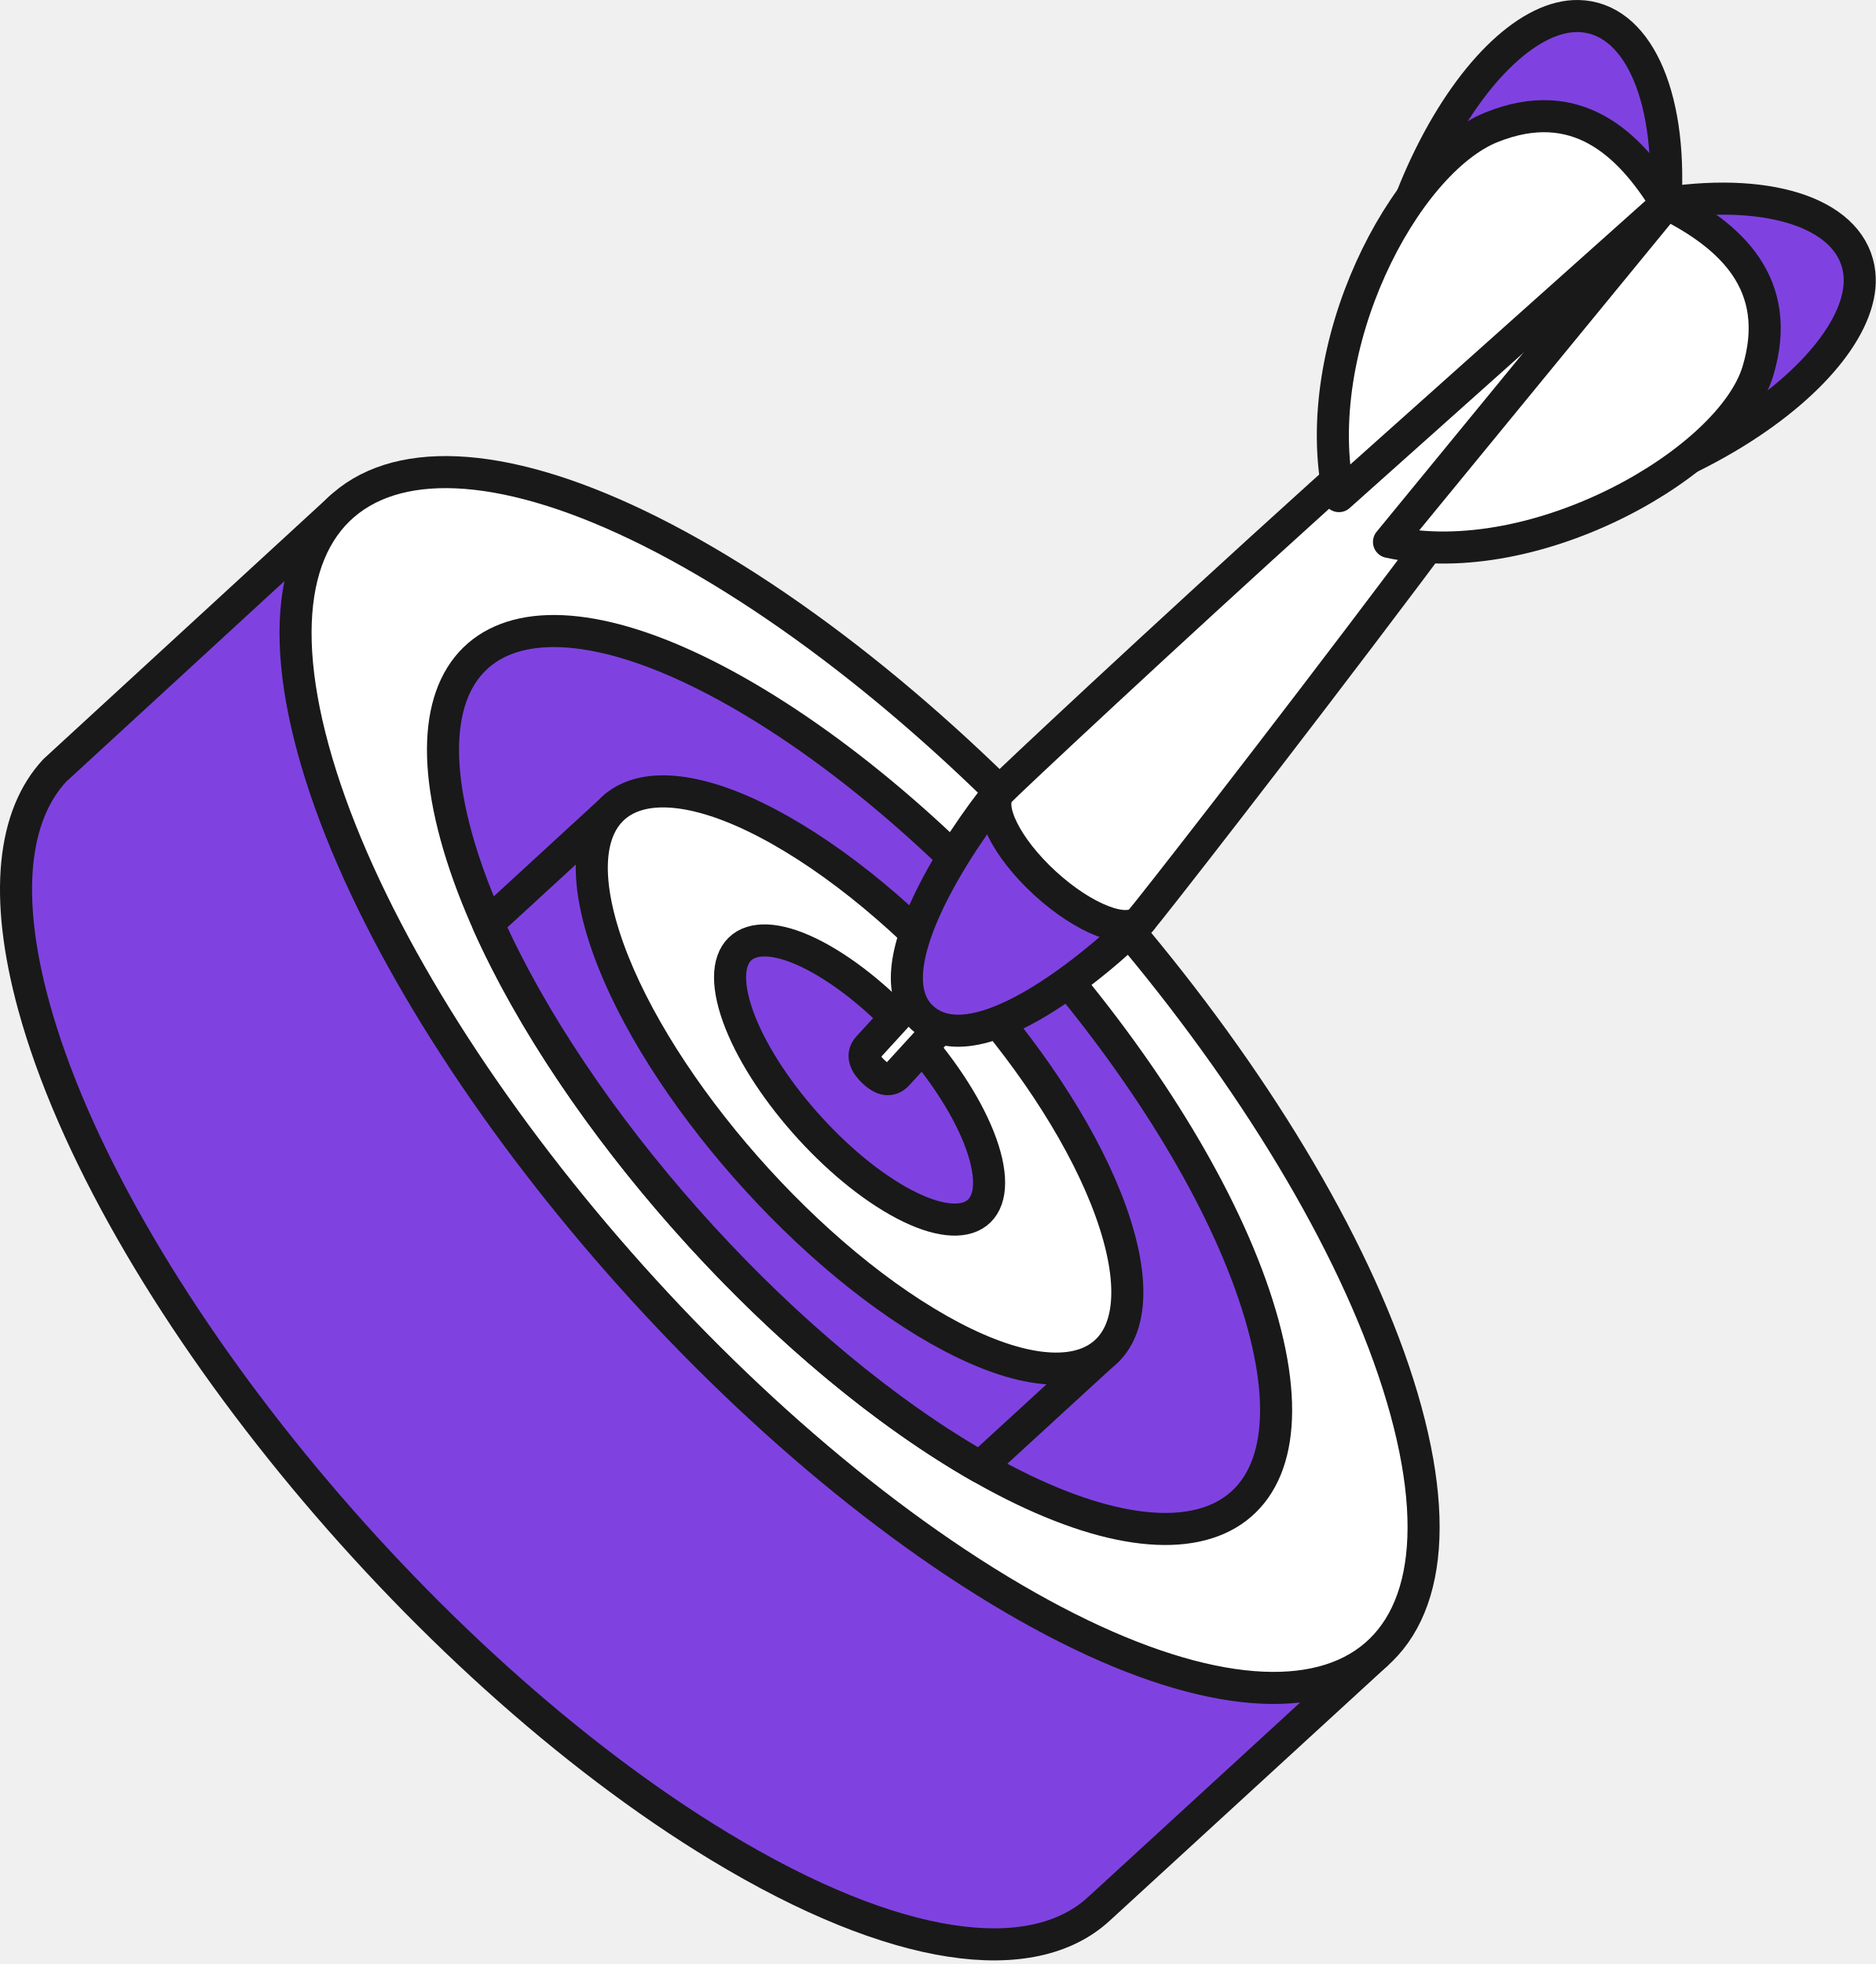
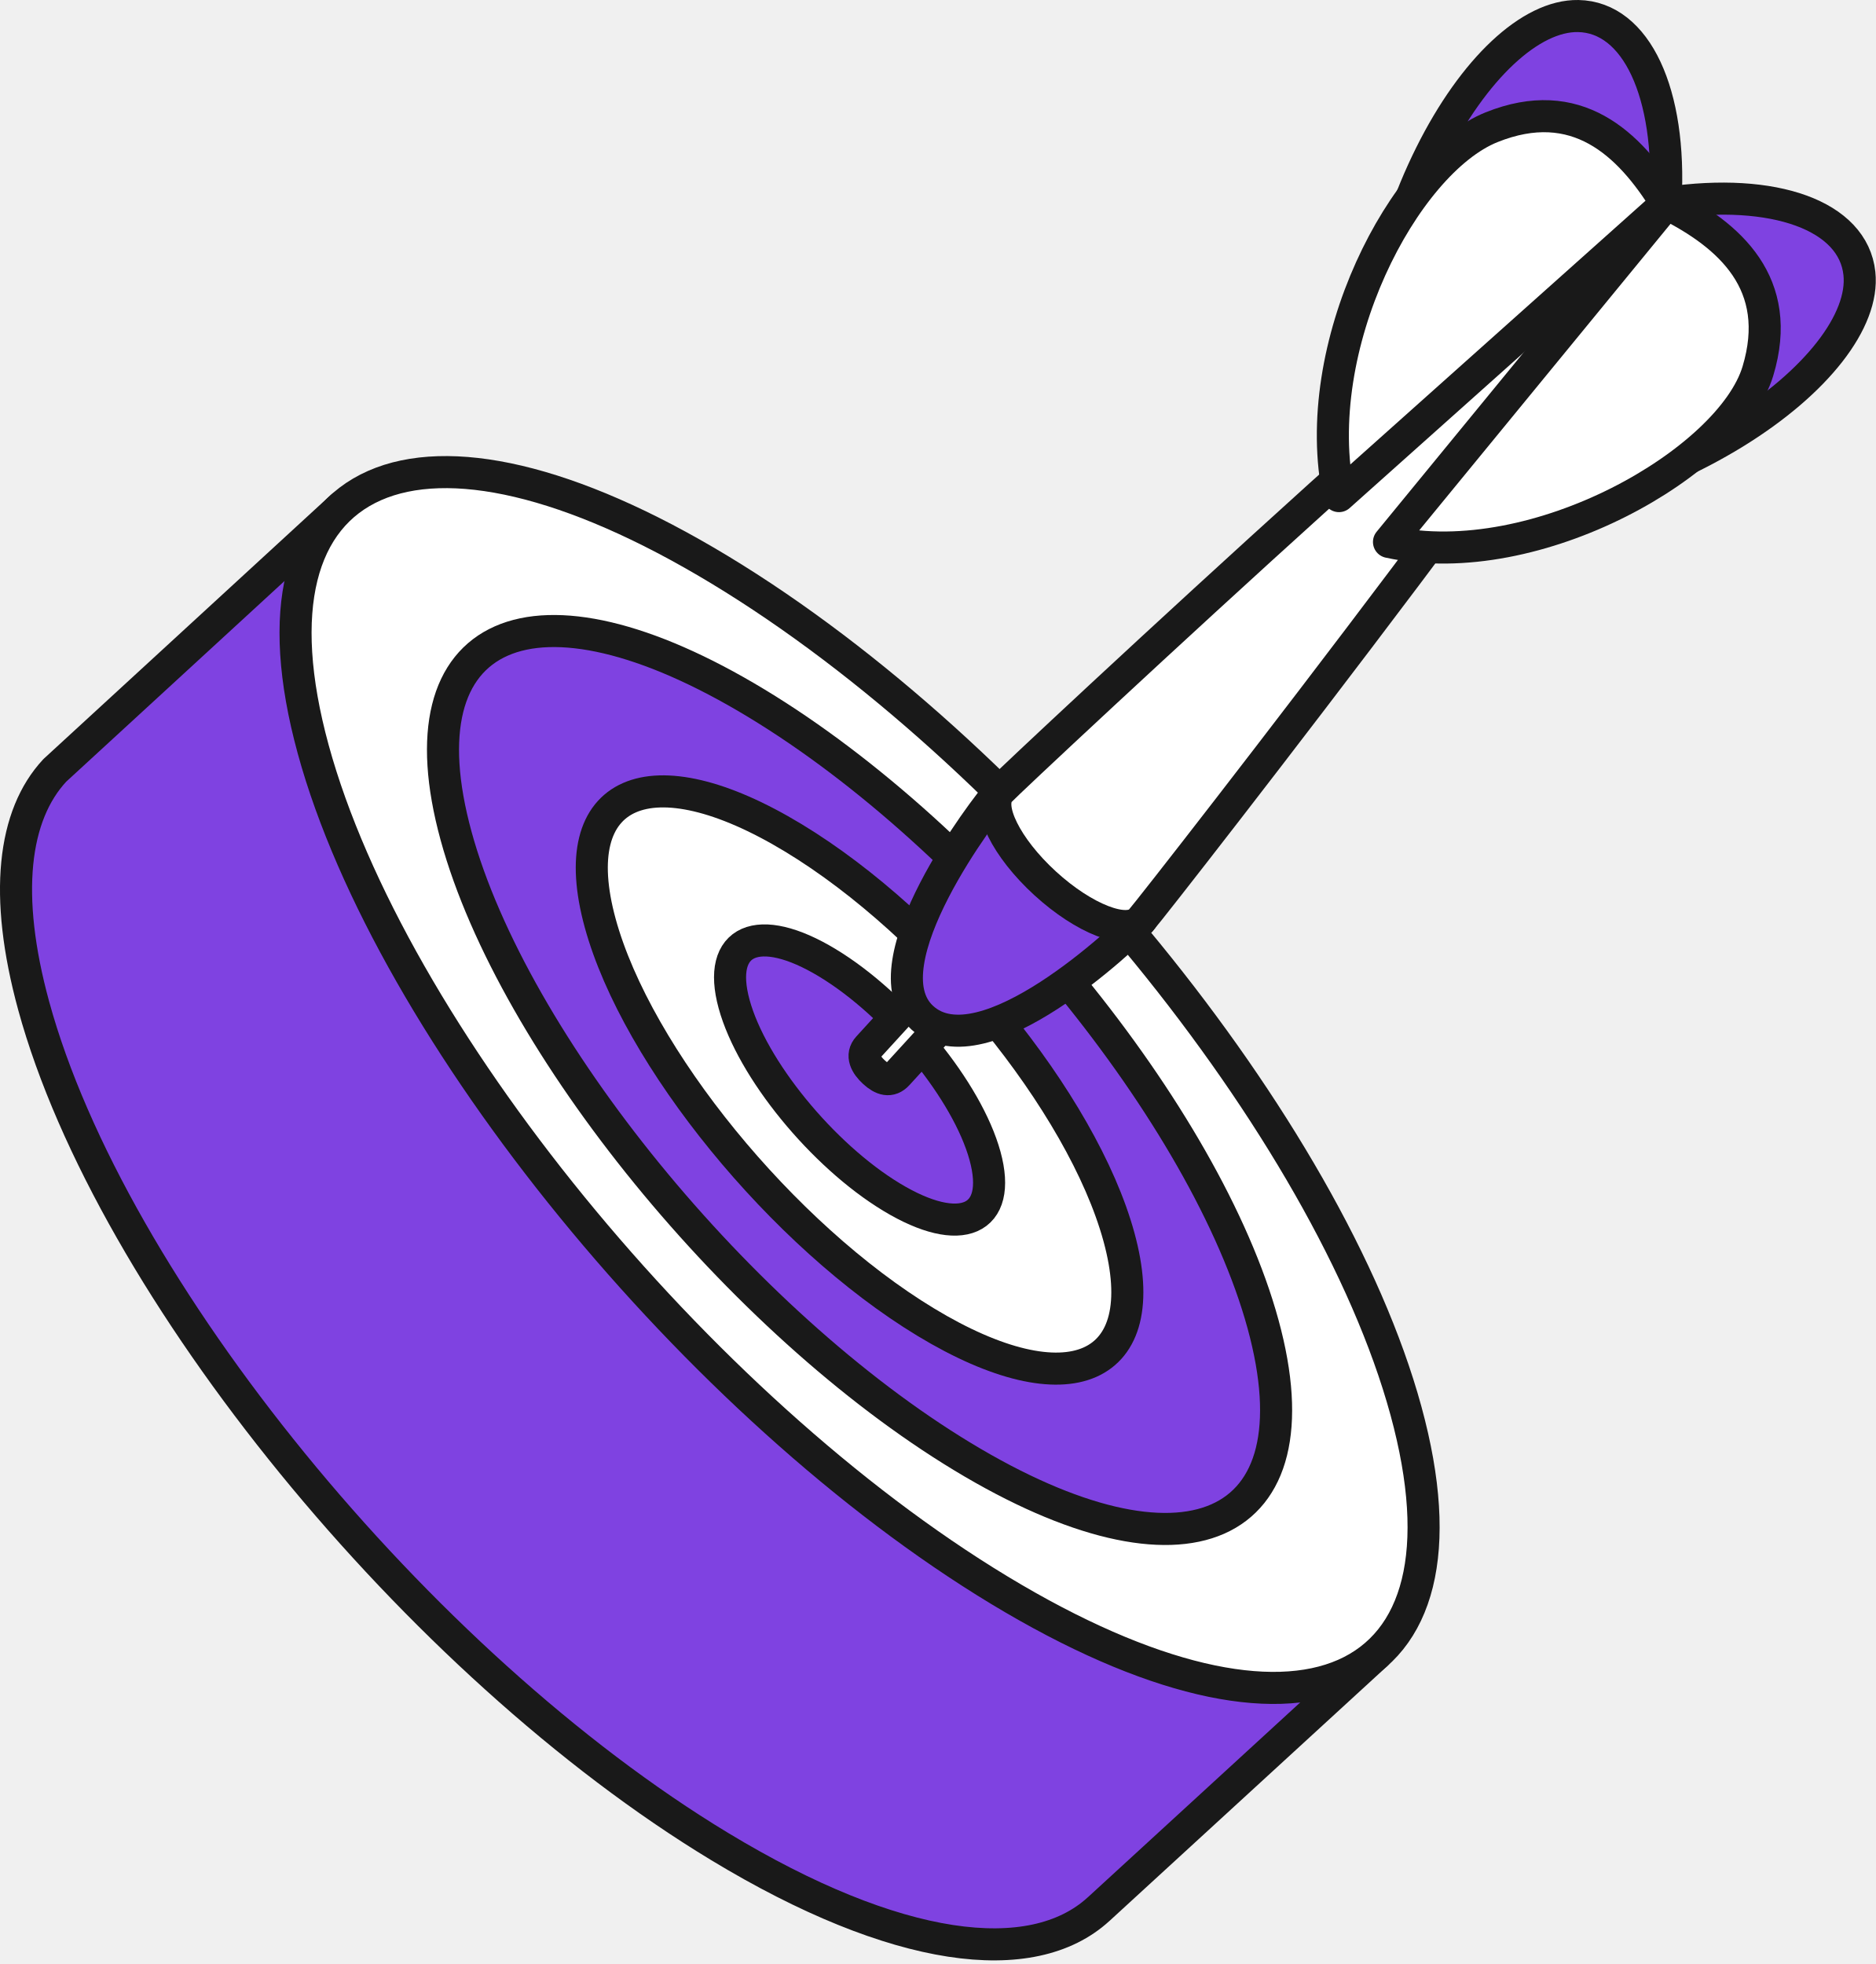
<svg xmlns="http://www.w3.org/2000/svg" viewBox="0 0 234 245" fill="none">
  <path d="M4.204 125.472C13.82 160.61 52.128 207.564 89.769 230.343C111.813 243.683 128.737 245.774 137.046 238.157C137.078 238.131 137.106 238.104 137.133 238.08L171.75 206.322L42.598 63.232L6.841 96.098C1.648 101.672 0.414 111.618 4.204 125.472Z" fill="#7F42E1" stroke="#191919" stroke-width="4" stroke-linecap="round" stroke-linejoin="round" />
  <path d="M39.074 93.481C48.689 128.622 86.999 175.573 124.64 198.353C162.281 221.132 184.998 211.113 175.383 175.972C165.768 140.831 127.458 93.88 89.817 71.1C52.176 48.321 29.458 58.343 39.074 93.481Z" fill="white" stroke="#191919" stroke-width="4" stroke-linecap="round" stroke-linejoin="round" />
  <path d="M56.891 104.264C63.993 130.217 92.284 164.893 120.083 181.717C147.882 198.54 164.661 191.139 157.561 165.187C150.459 139.233 122.168 104.557 94.369 87.734C66.57 70.91 49.791 78.312 56.891 104.264Z" fill="#7F42E1" stroke="#191919" stroke-width="4" stroke-linecap="round" stroke-linejoin="round" />
-   <path d="M60.878 115.194C71.632 139.261 96.043 167.168 120.087 181.719C120.819 182.162 121.544 182.589 122.263 182.999L138.107 168.468L76.809 100.552L60.878 115.194Z" fill="#7F42E1" stroke="#191919" stroke-width="4" stroke-linecap="round" stroke-linejoin="round" />
  <path d="M74.87 115.144C79.434 131.825 97.624 154.12 115.492 164.934C133.36 175.747 144.149 170.994 139.584 154.307C135.018 137.621 116.83 115.331 98.962 104.518C81.094 93.704 70.304 98.458 74.87 115.144Z" fill="white" stroke="#191919" stroke-width="4" stroke-linecap="round" stroke-linejoin="round" />
  <path d="M91.578 125.255C93.786 133.324 102.585 144.107 111.228 149.337C119.87 154.568 125.088 152.267 122.88 144.199C120.671 136.13 111.872 125.347 103.23 120.117C94.587 114.886 89.369 117.187 91.578 125.255Z" fill="#7F42E1" stroke="#191919" stroke-width="4" stroke-linecap="round" stroke-linejoin="round" />
  <path d="M117.272 120.827L108.301 130.642C107.374 131.656 108.011 132.822 109.025 133.75C110.039 134.679 111.049 135.021 111.977 134.007L120.948 124.192L117.272 120.827Z" fill="white" stroke="#191919" stroke-width="4" stroke-linecap="round" stroke-linejoin="round" />
  <path d="M207.771 25.145C208.525 11.643 204.139 2.129 196.873 2.001C185.047 1.793 168.346 28.497 170.695 61.36L207.771 25.145Z" fill="#7F42E1" stroke="#191919" stroke-width="4" stroke-linecap="round" stroke-linejoin="round" />
  <path d="M207.951 25.31C221.321 23.359 231.182 26.885 231.953 34.114C233.209 45.883 208.118 64.904 175.202 65.487L207.951 25.31Z" fill="#7F42E1" stroke="#191919" stroke-width="4" stroke-linecap="round" stroke-linejoin="round" />
  <path d="M124.705 98.713C122.979 100.604 107.87 120.378 115.053 126.957C122.567 133.836 140.574 116.715 142.304 114.825C144.03 112.934 141.492 107.798 136.633 103.348C131.774 98.899 126.434 96.825 124.707 98.716L124.705 98.713Z" fill="#7F42E1" stroke="#191919" stroke-width="4" stroke-linecap="round" stroke-linejoin="round" />
  <path d="M124.705 98.713C122.978 100.604 125.516 105.741 130.375 110.19C135.234 114.639 140.575 116.713 142.301 114.822C144.028 112.931 208.024 30.68 205.314 28.2C202.603 25.72 126.432 96.822 124.702 98.712L124.705 98.713Z" fill="white" stroke="#191919" stroke-width="4" stroke-linecap="round" stroke-linejoin="round" />
  <path d="M207.874 25.398C215.835 29.365 222.568 35.401 219.294 46.287C215.909 57.532 191.681 71.614 173.272 67.606L207.877 25.398L207.874 25.398Z" fill="white" stroke="#191919" stroke-width="4" stroke-linecap="round" stroke-linejoin="round" />
  <path d="M207.874 25.397C203.219 17.814 196.611 11.639 186.07 15.871C175.176 20.243 163.096 43.214 167.029 61.888L207.874 25.397Z" fill="white" stroke="#191919" stroke-width="4" stroke-linecap="round" stroke-linejoin="round" />
</svg>
